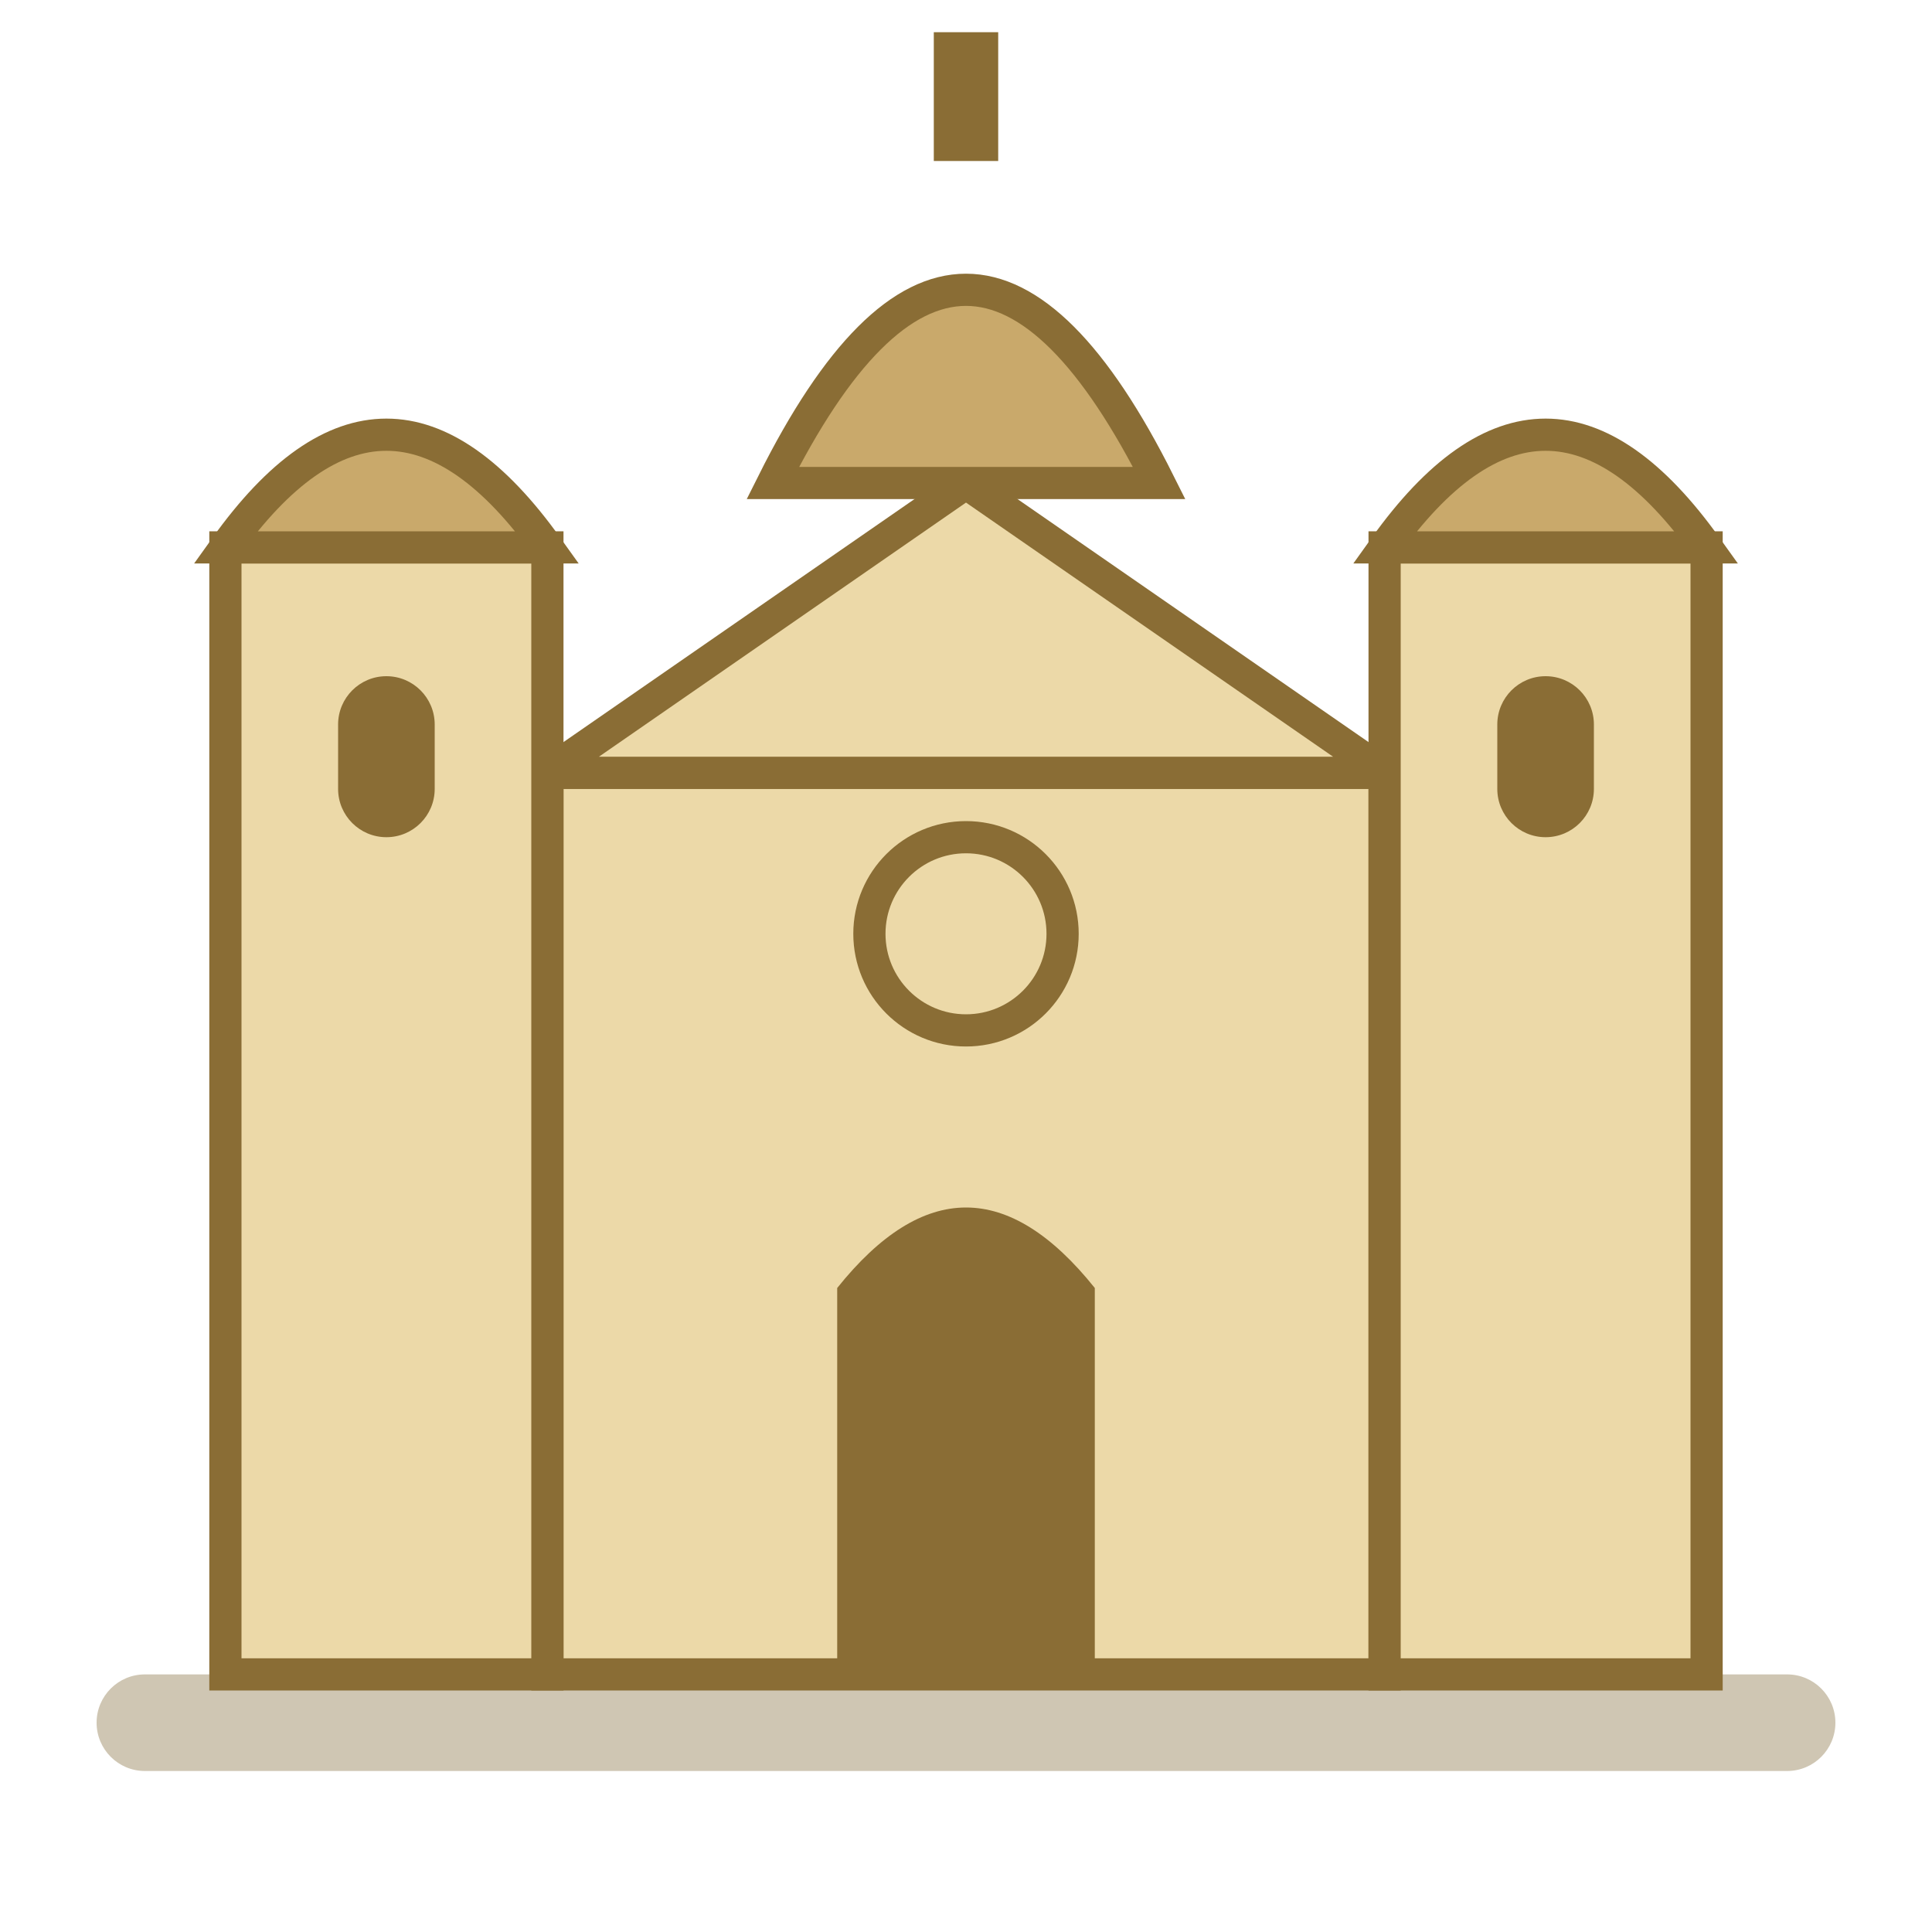
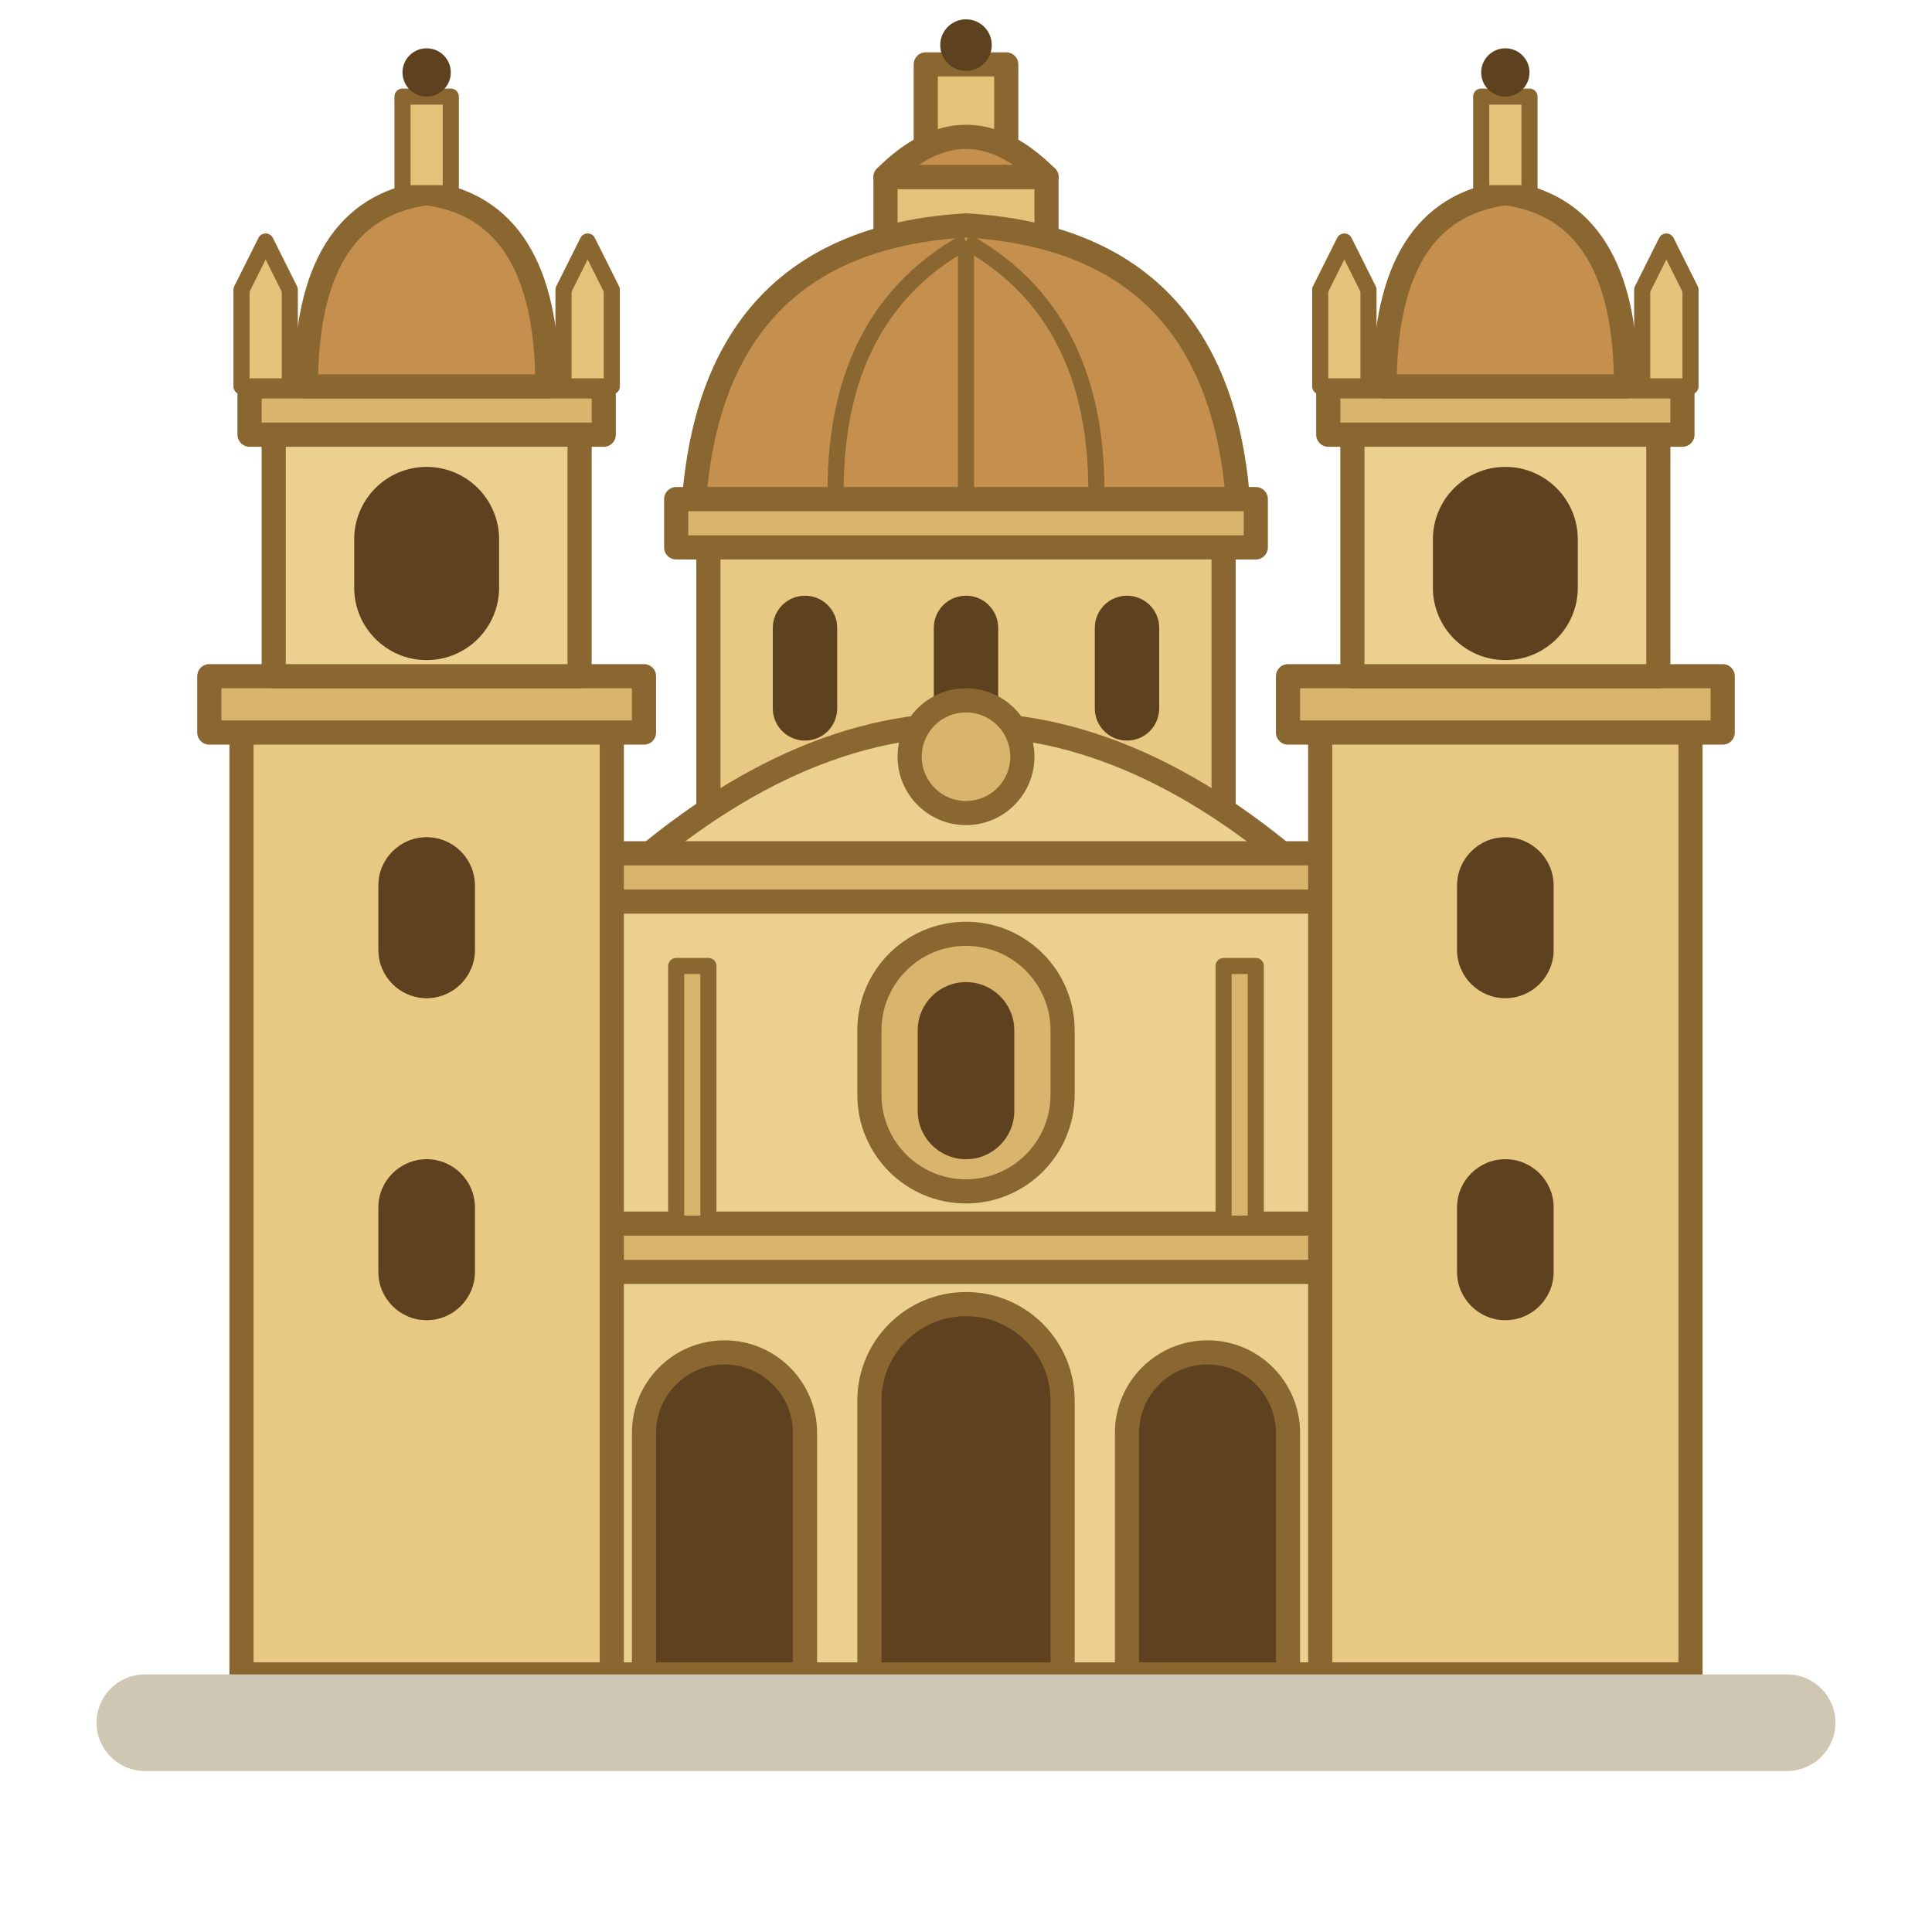
<svg xmlns="http://www.w3.org/2000/svg" viewBox="0 0 120 120">
+   <g stroke="#8a6630" stroke-width="1.5" stroke-linejoin="round">
+     <rect x="57.5" y="4" width="5" height="6" fill="#e3c27a" />
+     <path d="M55 11 Q60 6 65 11 Z" fill="#c58f4e" />
+     <rect x="55" y="11" width="10" height="4" fill="#e3c27a" />
+     <path d="M43 34 Q43 15 60 14 Q77 15 77 34 Z" fill="#c58f4e" />
+     <path d="M52 33 Q51 20 60 15 M68 33 Q69 20 60 15 M60 15 V33" fill="none" stroke-width="1" />
+     <rect x="44" y="33" width="32" height="17" fill="#e8c983" />
+     <rect x="42" y="31" width="36" height="3" fill="#d9b46c" />
+   </g>
+   <g fill="#5e4220">
+     <rect x="48" y="37" width="4" height="9" rx="2" />
+     <rect x="58" y="37" width="4" height="9" rx="2" />
+     <rect x="68" y="37" width="4" height="9" rx="2" />
+   </g>
+   <g stroke="#8a6630" stroke-width="1.5" stroke-linejoin="round">
+     <path d="M37 56 Q60 34 83 56 Z" fill="#ecd08f" />
+     <rect x="37" y="54" width="46" height="50" fill="#ecd08f" />
+     <rect x="35" y="76" width="50" height="3" fill="#d9b46c" />
+     <rect x="35" y="53" width="50" height="3" fill="#d9b46c" />
+     <circle cx="60" cy="47" r="3.5" fill="#d9b46c" />
+     <rect x="54" y="58" width="12" height="16" rx="6" fill="#d9b46c" />
+     <rect x="57" y="61" width="6" height="11" rx="3" fill="#5e4220" stroke="none" />
+     <rect x="42" y="60" width="2" height="16" fill="#d9b46c" stroke-width="1" />
+     <rect x="76" y="60" width="2" height="16" fill="#d9b46c" stroke-width="1" />
+     <path d="M40 104 V89 A5 5 0 0 1 50 89 V104 Z" fill="#5e4220" />
+     <path d="M54 104 V87 A6 6 0 0 1 66 87 V104 Z" fill="#5e4220" />
+     <path d="M70 104 V89 A5 5 0 0 1 80 89 V104 Z" fill="#5e4220" />
+     <rect x="15" y="44" width="23" height="60" fill="#e8c983" />
+     <rect x="82" y="44" width="23" height="60" fill="#e8c983" />
+     <rect x="13" y="42" width="27" height="3.5" fill="#d9b46c" />
+     <rect x="80" y="42" width="27" height="3.5" fill="#d9b46c" />
+     <rect x="17" y="26" width="19" height="16" fill="#ecd08f" />
+     <rect x="84" y="26" width="19" height="16" fill="#ecd08f" />
+     <rect x="15.5" y="24" width="22" height="3" fill="#d9b46c" />
+     <rect x="82.5" y="24" width="22" height="3" fill="#d9b46c" />
+     <path d="M19 24 Q19 13 26.5 12 Q34 13 34 24 Z" fill="#c58f4e" />
+     <path d="M86 24 Q86 13 93.5 12 Q101 13 101 24 Z" fill="#c58f4e" />
+     <rect x="25" y="6" width="3" height="6" fill="#e3c27a" stroke-width="1" />
+     <rect x="92" y="6" width="3" height="6" fill="#e3c27a" stroke-width="1" />
+     <path d="M15 24 V18 L16.5 15 L18 18 V24 Z M35 24 V18 L36.5 15 L38 18 V24 Z M82 24 V18 L83.5 15 L85 18 V24 Z M102 24 V18 L103.5 15 L105 18 V24 Z" fill="#e3c27a" stroke-width="1" />
+   </g>
+   <g fill="#5e4220">
+     <rect x="22" y="29" width="9" height="12" rx="4.5" />
+     <rect x="89" y="29" width="9" height="12" rx="4.5" />
+     <rect x="23.5" y="52" width="6" height="10" rx="3" />
+     <rect x="90.5" y="52" width="6" height="10" rx="3" />
+     <rect x="23.5" y="72" width="6" height="10" rx="3" />
+     <rect x="90.5" y="72" width="6" height="10" rx="3" />
+     <circle cx="26.5" cy="4.5" r="1.5" />
+     <circle cx="93.5" cy="4.5" r="1.5" />
+     <circle cx="60" cy="2.8" r="1.6" />
+   </g>
  <rect x="6" y="104" width="108" height="6" rx="3" fill="#cfc6b3" />
-   <rect x="34" y="48" width="52" height="56" fill="#ecd9a8" stroke="#8a6d35" stroke-width="2" />
-   <polygon points="34,48 60,30 86,48" fill="#ecd9a8" stroke="#8a6d35" stroke-width="2" stroke-linejoin="round" />
-   <path d="M48 30 Q60 6 72 30 Z" fill="#c9a96b" stroke="#8a6d35" stroke-width="2" />
-   <rect x="58" y="2" width="4" height="8" fill="#8a6d35" />
-   <rect x="14" y="34" width="20" height="70" fill="#ecd9a8" stroke="#8a6d35" stroke-width="2" />
-   <path d="M14 34 Q24 20 34 34 Z" fill="#c9a96b" stroke="#8a6d35" stroke-width="2" />
-   <rect x="21" y="42" width="6" height="10" rx="3" fill="#8a6d35" />
-   <rect x="86" y="34" width="20" height="70" fill="#ecd9a8" stroke="#8a6d35" stroke-width="2" />
-   <path d="M86 34 Q96 20 106 34 Z" fill="#c9a96b" stroke="#8a6d35" stroke-width="2" />
-   <rect x="93" y="42" width="6" height="10" rx="3" fill="#8a6d35" />
-   <path d="M52 104 V80 Q60 70 68 80 V104 Z" fill="#8a6d35" />
-   <circle cx="60" cy="58" r="6" fill="none" stroke="#8a6d35" stroke-width="2" />
</svg>
